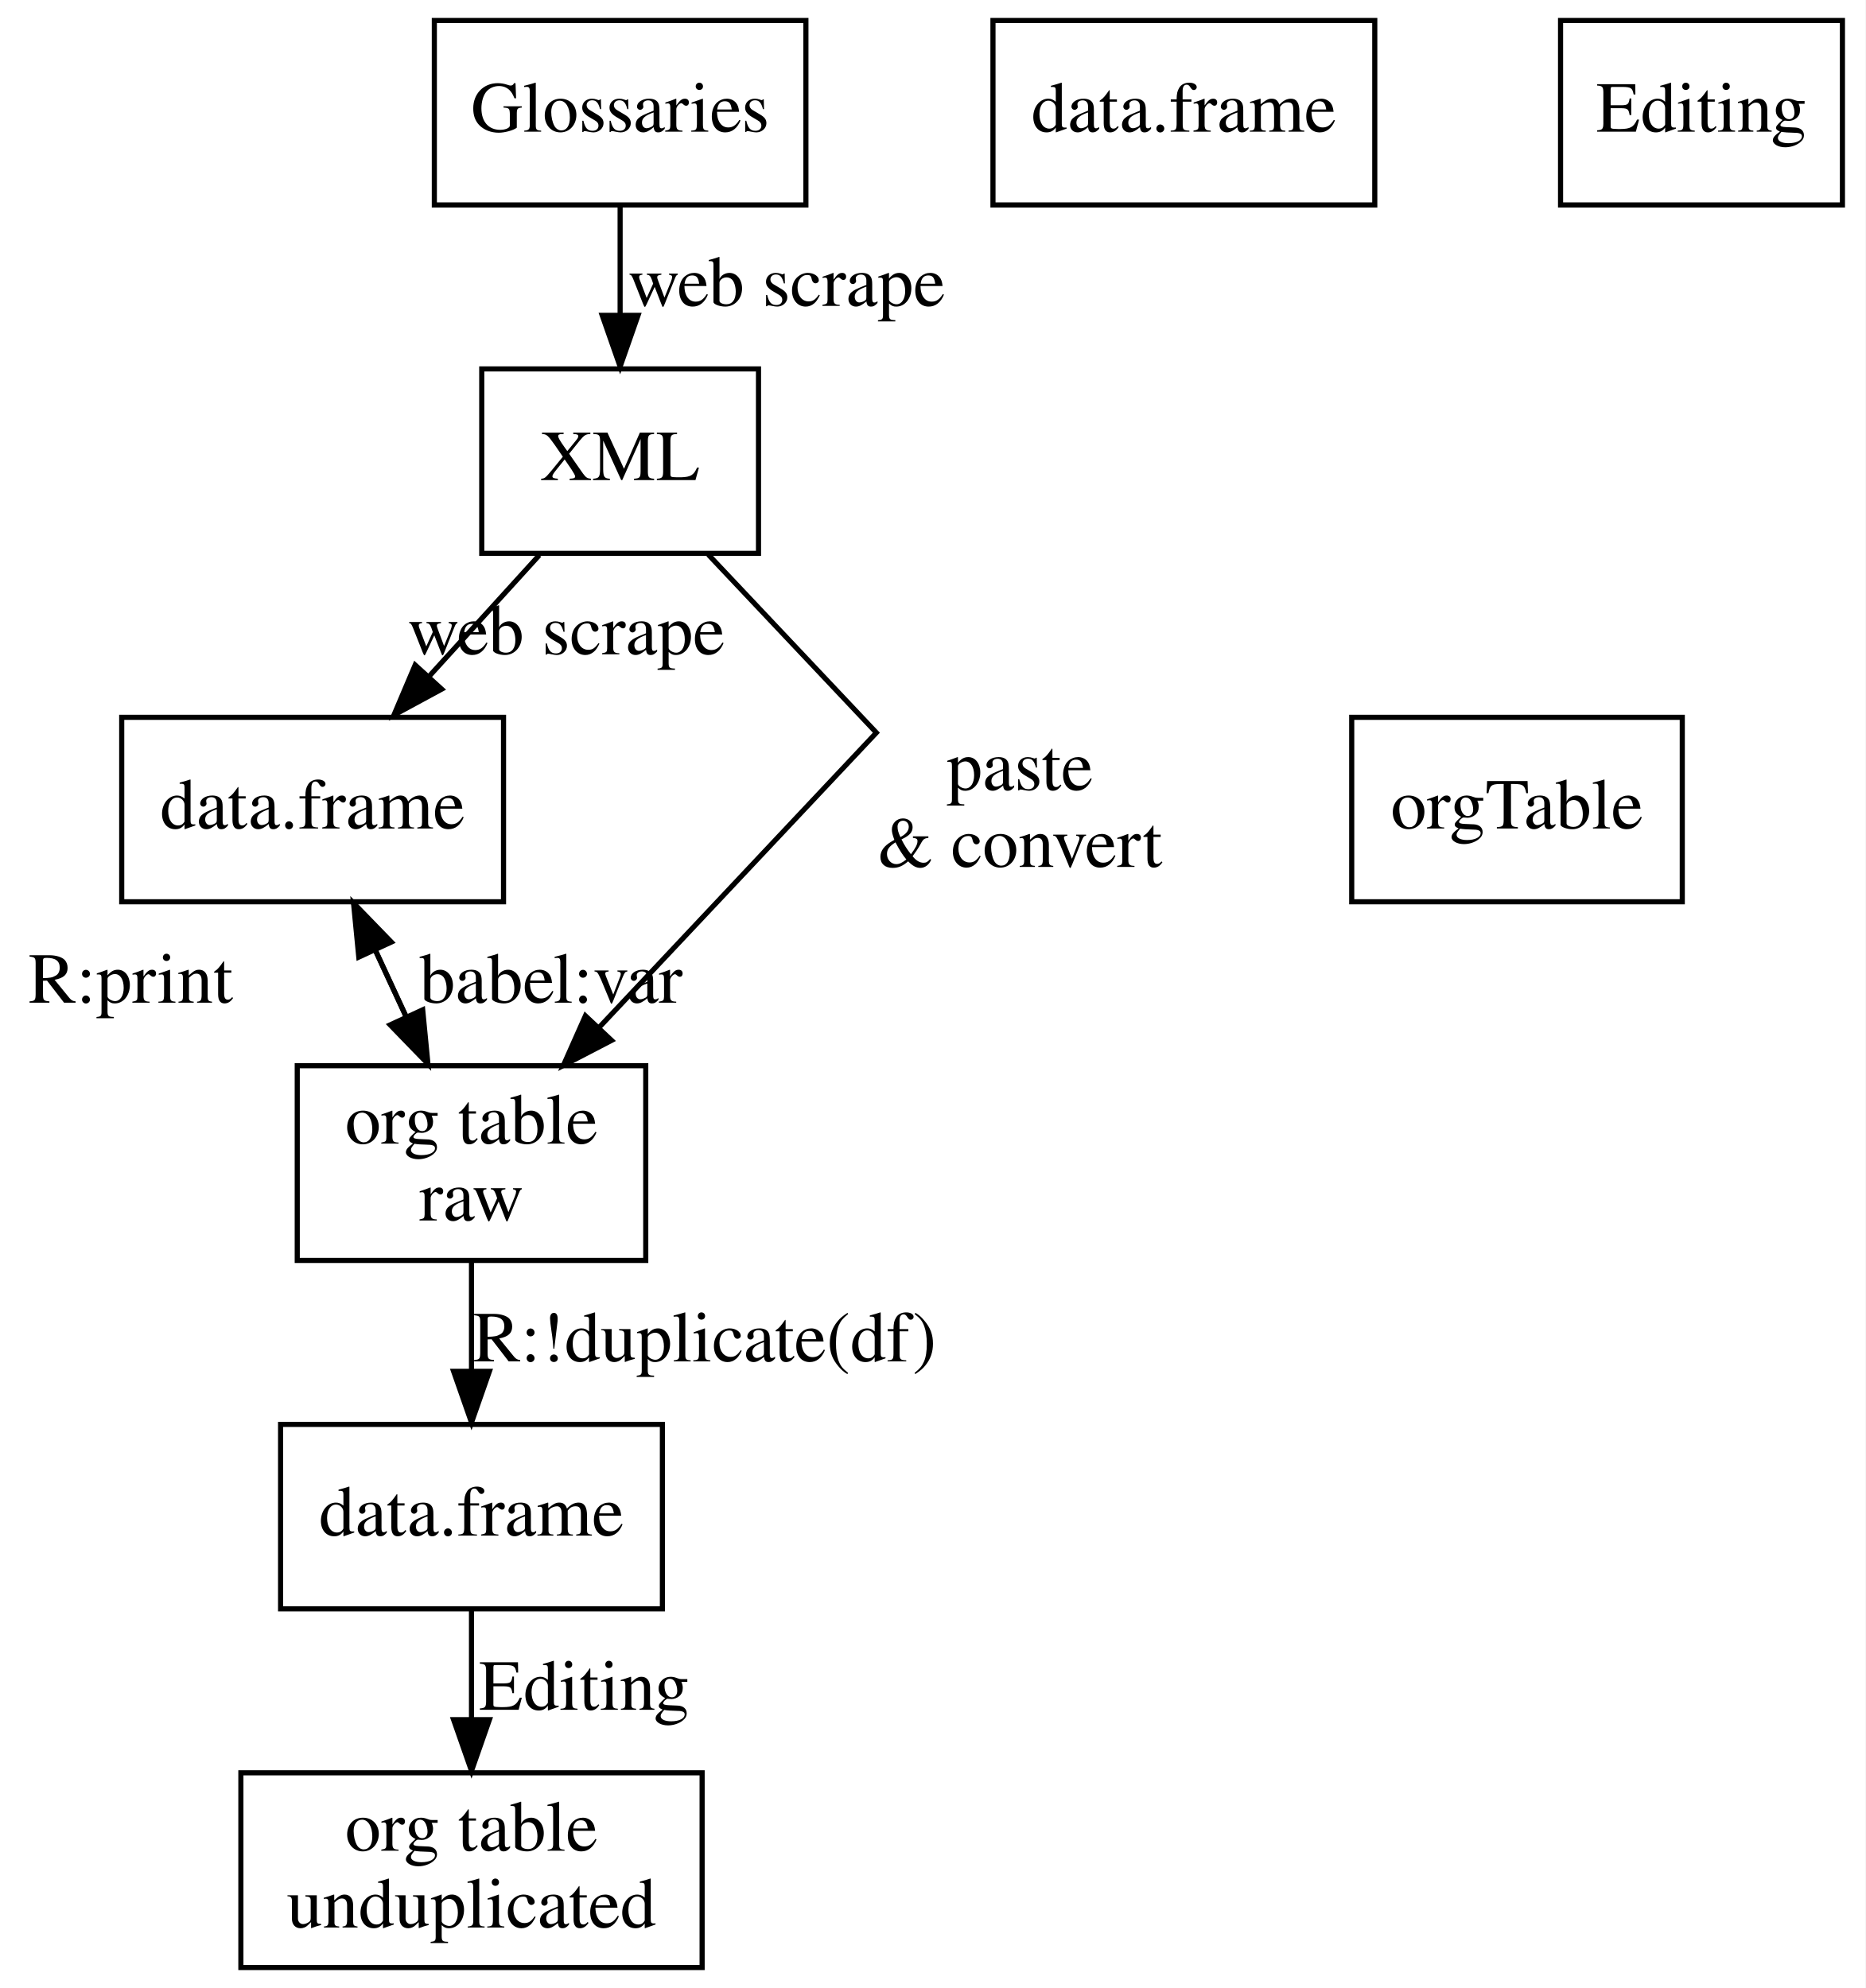
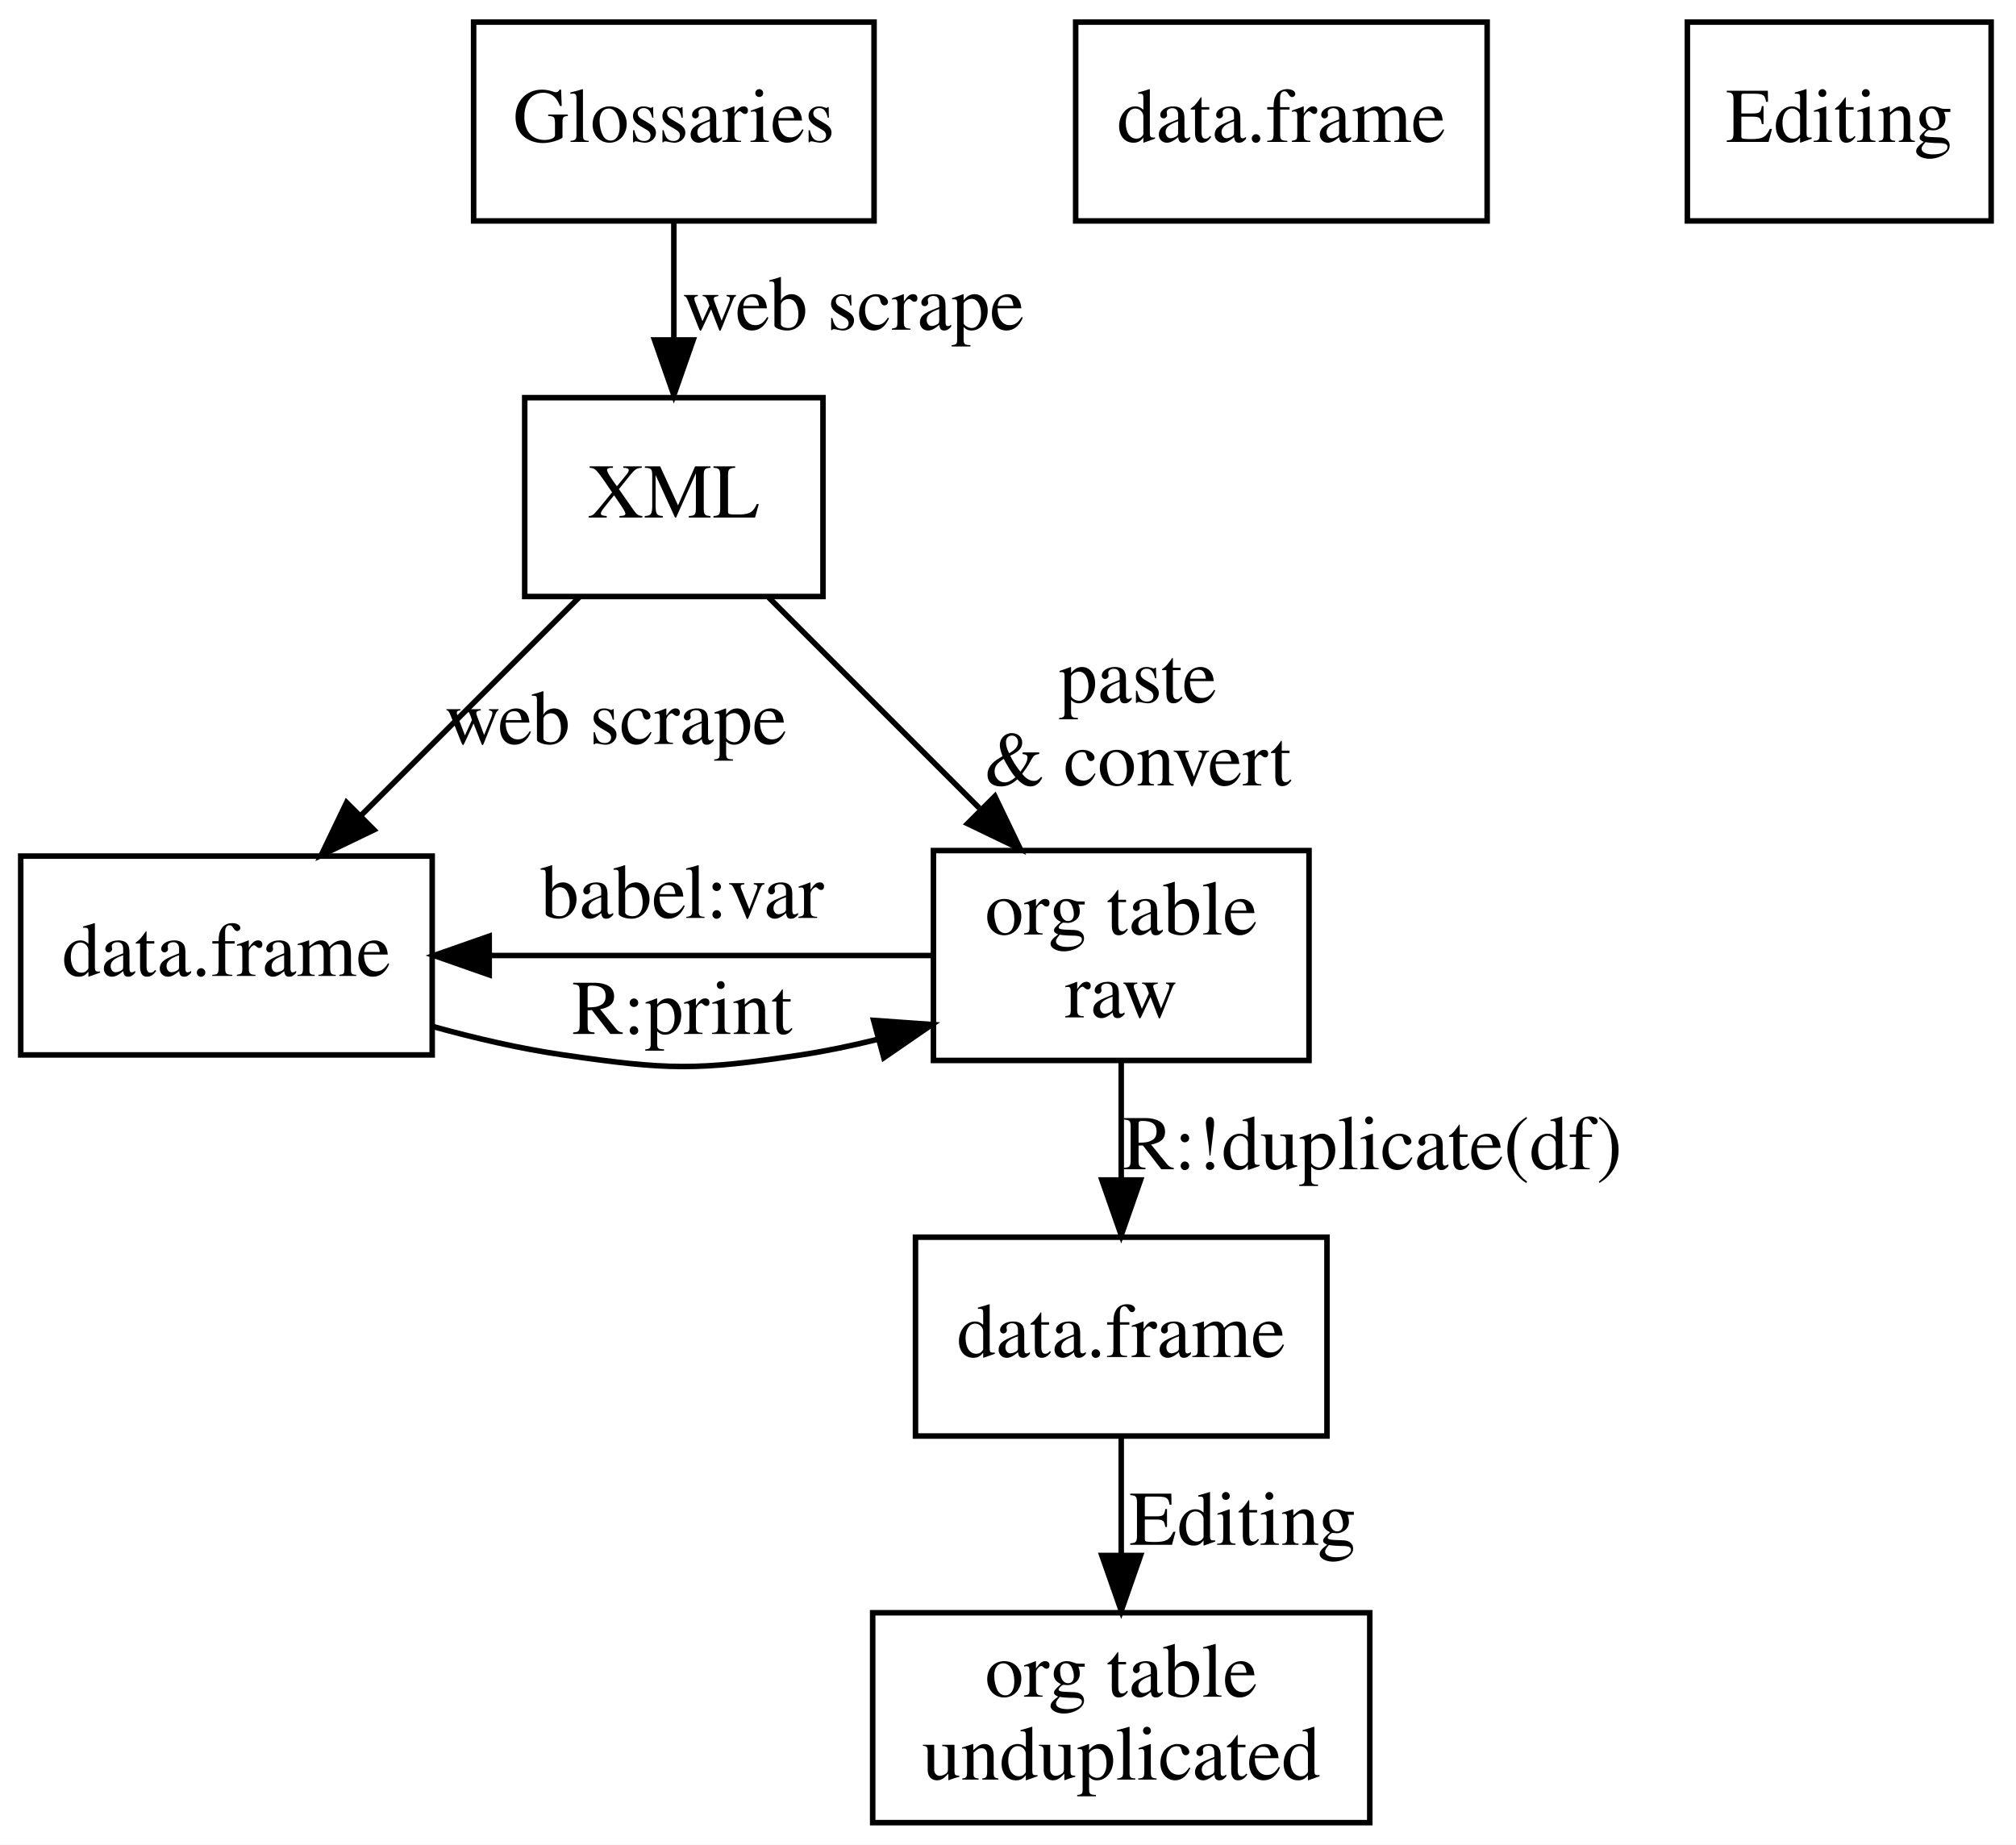
- <svg xmlns="http://www.w3.org/2000/svg" width="364pt" height="388pt" viewBox="0.00 0.00 364.00 388.00">
-   <g id="graph0" class="graph" transform="scale(1 1) rotate(0) translate(4 384)">
-     <polygon fill="white" stroke="none" points="-4,4 -4,-384 360,-384 360,4 -4,4" />
+ <svg xmlns="http://www.w3.org/2000/svg" width="365pt" height="334pt" viewBox="0.00 0.00 365.00 334.00">
+   <g id="graph0" class="graph" transform="scale(1 1) rotate(0) translate(4 330)">
+     <polygon fill="white" stroke="none" points="-4,4 -4,-330 361,-330 361,4 -4,4" />
    <g id="node1" class="node">
-       <polygon fill="none" stroke="black" points="153.25,-380 80.75,-380 80.75,-344 153.25,-344 153.25,-380" />
-       <text text-anchor="middle" x="117" y="-358.3" font-family="Times,serif" font-size="14.00">Glossaries</text>
+       <polygon fill="none" stroke="black" points="154.25,-326 81.75,-326 81.75,-290 154.25,-290 154.25,-326" />
+       <text text-anchor="middle" x="118" y="-304.3" font-family="Times,serif" font-size="14.00">Glossaries</text>
    </g>
    <g id="node2" class="node">
-       <polygon fill="none" stroke="black" points="144,-312 90,-312 90,-276 144,-276 144,-312" />
-       <text text-anchor="middle" x="117" y="-290.3" font-family="Times,serif" font-size="14.00">XML</text>
+       <polygon fill="none" stroke="black" points="145,-258 91,-258 91,-222 145,-222 145,-258" />
+       <text text-anchor="middle" x="118" y="-236.3" font-family="Times,serif" font-size="14.00">XML</text>
    </g>
    <g id="edge1" class="edge">
-       <path fill="none" stroke="black" d="M117,-343.659C117,-337.193 117,-329.682 117,-322.525" />
-       <polygon fill="black" stroke="black" points="120.5,-322.454 117,-312.454 113.5,-322.454 120.5,-322.454" />
-       <text text-anchor="middle" x="149.5" y="-324.3" font-family="Times,serif" font-size="14.00"> web scrape</text>
+       <path fill="none" stroke="black" d="M118,-289.659C118,-283.193 118,-275.682 118,-268.525" />
+       <polygon fill="black" stroke="black" points="121.5,-268.454 118,-258.454 114.5,-268.454 121.5,-268.454" />
+       <text text-anchor="middle" x="150.5" y="-270.3" font-family="Times,serif" font-size="14.00"> web scrape</text>
    </g>
    <g id="node3" class="node">
-       <polygon fill="none" stroke="black" points="94.25,-244 19.75,-244 19.75,-208 94.25,-208 94.25,-244" />
-       <text text-anchor="middle" x="57" y="-222.3" font-family="Times,serif" font-size="14.00">data.frame</text>
+       <polygon fill="none" stroke="black" points="74.25,-175 -0.25,-175 -0.25,-139 74.25,-139 74.25,-175" />
+       <text text-anchor="middle" x="37" y="-153.3" font-family="Times,serif" font-size="14.00">data.frame</text>
    </g>
    <g id="edge2" class="edge">
-       <path fill="none" stroke="black" d="M101.236,-275.659C94.674,-268.441 86.928,-259.921 79.768,-252.044" />
-       <polygon fill="black" stroke="black" points="82.184,-249.499 72.867,-244.454 77.004,-254.208 82.184,-249.499" />
-       <text text-anchor="middle" x="106.5" y="-256.3" font-family="Times,serif" font-size="14.00"> web scrape</text>
+       <path fill="none" stroke="black" d="M100.822,-221.822C89.331,-210.331 74.041,-195.041 61.307,-182.307" />
+       <polygon fill="black" stroke="black" points="63.699,-179.749 54.153,-175.153 58.749,-184.699 63.699,-179.749" />
+       <text text-anchor="middle" x="107.5" y="-195.3" font-family="Times,serif" font-size="14.00"> web scrape</text>
    </g>
    <g id="node6" class="node">
-       <polygon fill="none" stroke="black" points="122,-176 54,-176 54,-138 122,-138 122,-176" />
-       <text text-anchor="middle" x="88" y="-160.8" font-family="Times,serif" font-size="14.00">org table </text>
-       <text text-anchor="middle" x="88" y="-145.8" font-family="Times,serif" font-size="14.00"> raw </text>
+       <polygon fill="none" stroke="black" points="233,-176 165,-176 165,-138 233,-138 233,-176" />
+       <text text-anchor="middle" x="199" y="-160.8" font-family="Times,serif" font-size="14.00">org table </text>
+       <text text-anchor="middle" x="199" y="-145.8" font-family="Times,serif" font-size="14.00"> raw </text>
    </g>
    <g id="edge3" class="edge">
-       <path fill="none" stroke="black" d="M134.207,-275.76C148.67,-260.429 167,-241 167,-241 167,-241 135.984,-208.021 112.82,-183.391" />
-       <polygon fill="black" stroke="black" points="115.327,-180.948 105.926,-176.061 110.228,-185.743 115.327,-180.948" />
-       <text text-anchor="middle" x="195" y="-229.8" font-family="Times,serif" font-size="14.00"> paste </text>
-       <text text-anchor="middle" x="195" y="-214.8" font-family="Times,serif" font-size="14.00">&amp; convert</text>
+       <path fill="none" stroke="black" d="M135.178,-221.822C146.254,-210.746 160.86,-196.14 173.303,-183.697" />
+       <polygon fill="black" stroke="black" points="176.125,-185.825 180.721,-176.279 171.175,-180.875 176.125,-185.825" />
+       <text text-anchor="middle" x="202" y="-202.8" font-family="Times,serif" font-size="14.00"> paste </text>
+       <text text-anchor="middle" x="202" y="-187.8" font-family="Times,serif" font-size="14.00">&amp; convert</text>
    </g>
    <g id="edge4" class="edge">
-       <path fill="none" stroke="black" d="M64.983,-207.746C68.112,-200.985 71.779,-193.059 75.255,-185.546" />
-       <polygon fill="black" stroke="black" points="78.478,-186.914 79.501,-176.369 72.125,-183.975 78.478,-186.914" />
-       <text text-anchor="middle" x="21.5" y="-188.3" font-family="Times,serif" font-size="14.00"> R:print</text>
+       <path fill="none" stroke="black" d="M74.37,-144.142C82.094,-142.005 90.241,-140.121 98,-139 116.915,-136.268 122.105,-136.135 141,-139 145.52,-139.685 150.172,-140.655 154.783,-141.792" />
+       <polygon fill="black" stroke="black" points="154.174,-145.254 164.742,-144.507 156.015,-138.5 154.174,-145.254" />
+       <text text-anchor="middle" x="119.5" y="-142.8" font-family="Times,serif" font-size="14.00"> R:print</text>
    </g>
    <g id="node4" class="node">
-       <polygon fill="none" stroke="black" points="125.25,-106 50.75,-106 50.75,-70 125.25,-70 125.25,-106" />
-       <text text-anchor="middle" x="88" y="-84.3" font-family="Times,serif" font-size="14.00">data.frame</text>
+       <polygon fill="none" stroke="black" points="236.25,-106 161.75,-106 161.75,-70 236.25,-70 236.25,-106" />
+       <text text-anchor="middle" x="199" y="-84.3" font-family="Times,serif" font-size="14.00">data.frame</text>
    </g>
    <g id="node7" class="node">
-       <polygon fill="none" stroke="black" points="133,-38 43,-38 43,-0 133,-0 133,-38" />
-       <text text-anchor="middle" x="88" y="-22.8" font-family="Times,serif" font-size="14.00">org table </text>
-       <text text-anchor="middle" x="88" y="-7.8" font-family="Times,serif" font-size="14.00"> unduplicated</text>
+       <polygon fill="none" stroke="black" points="244,-38 154,-38 154,-0 244,-0 244,-38" />
+       <text text-anchor="middle" x="199" y="-22.8" font-family="Times,serif" font-size="14.00">org table </text>
+       <text text-anchor="middle" x="199" y="-7.8" font-family="Times,serif" font-size="14.00"> unduplicated</text>
    </g>
    <g id="edge7" class="edge">
-       <path fill="none" stroke="black" d="M88,-69.746C88,-63.285 88,-55.761 88,-48.55" />
-       <polygon fill="black" stroke="black" points="91.5,-48.369 88,-38.369 84.5,-48.369 91.5,-48.369" />
-       <text text-anchor="middle" x="110" y="-50.3" font-family="Times,serif" font-size="14.00"> Editing</text>
+       <path fill="none" stroke="black" d="M199,-69.746C199,-63.285 199,-55.761 199,-48.55" />
+       <polygon fill="black" stroke="black" points="202.5,-48.369 199,-38.369 195.5,-48.369 202.5,-48.369" />
+       <text text-anchor="middle" x="221" y="-50.3" font-family="Times,serif" font-size="14.00"> Editing</text>
    </g>
    <g id="node5" class="node">
-       <polygon fill="none" stroke="black" points="264.25,-380 189.75,-380 189.75,-344 264.25,-344 264.25,-380" />
-       <text text-anchor="middle" x="227" y="-358.3" font-family="Times,serif" font-size="14.00">data.frame</text>
+       <polygon fill="none" stroke="black" points="265.25,-326 190.75,-326 190.75,-290 265.25,-290 265.25,-326" />
+       <text text-anchor="middle" x="228" y="-304.3" font-family="Times,serif" font-size="14.00">data.frame</text>
    </g>
    <g id="edge5" class="edge">
-       <path fill="none" stroke="black" d="M79.501,-176.369C76.387,-183.099 72.796,-190.861 69.409,-198.179" />
-       <polygon fill="black" stroke="black" points="66.006,-197.2 64.983,-207.746 72.359,-200.14 66.006,-197.2" />
-       <text text-anchor="middle" x="103.5" y="-188.3" font-family="Times,serif" font-size="14.00"> babel:var</text>
+       <path fill="none" stroke="black" d="M164.941,-157C141.701,-157 110.589,-157 84.865,-157" />
+       <polygon fill="black" stroke="black" points="84.573,-153.5 74.573,-157 84.573,-160.5 84.573,-153.5" />
+       <text text-anchor="middle" x="119.5" y="-163.8" font-family="Times,serif" font-size="14.00"> babel:var</text>
    </g>
    <g id="edge6" class="edge">
-       <path fill="none" stroke="black" d="M88,-137.692C88,-131.132 88,-123.586 88,-116.423" />
-       <polygon fill="black" stroke="black" points="91.5,-116.363 88,-106.363 84.5,-116.363 91.5,-116.363" />
-       <text text-anchor="middle" x="133.5" y="-118.3" font-family="Times,serif" font-size="14.00"> R:!duplicate(df)</text>
+       <path fill="none" stroke="black" d="M199,-137.692C199,-131.132 199,-123.586 199,-116.423" />
+       <polygon fill="black" stroke="black" points="202.5,-116.363 199,-106.363 195.5,-116.363 202.5,-116.363" />
+       <text text-anchor="middle" x="244.5" y="-118.3" font-family="Times,serif" font-size="14.00"> R:!duplicate(df)</text>
    </g>
    <g id="node8" class="node">
-       <polygon fill="none" stroke="black" points="355.5,-380 300.5,-380 300.5,-344 355.5,-344 355.5,-380" />
-       <text text-anchor="middle" x="328" y="-358.3" font-family="Times,serif" font-size="14.00">Editing</text>
-     </g>
-     <g id="node9" class="node">
-       <polygon fill="none" stroke="black" points="324.25,-244 259.75,-244 259.75,-208 324.25,-208 324.25,-244" />
-       <text text-anchor="middle" x="292" y="-222.3" font-family="Times,serif" font-size="14.00">orgTable</text>
+       <polygon fill="none" stroke="black" points="356.5,-326 301.5,-326 301.5,-290 356.5,-290 356.5,-326" />
+       <text text-anchor="middle" x="329" y="-304.3" font-family="Times,serif" font-size="14.00">Editing</text>
    </g>
  </g>
</svg>
